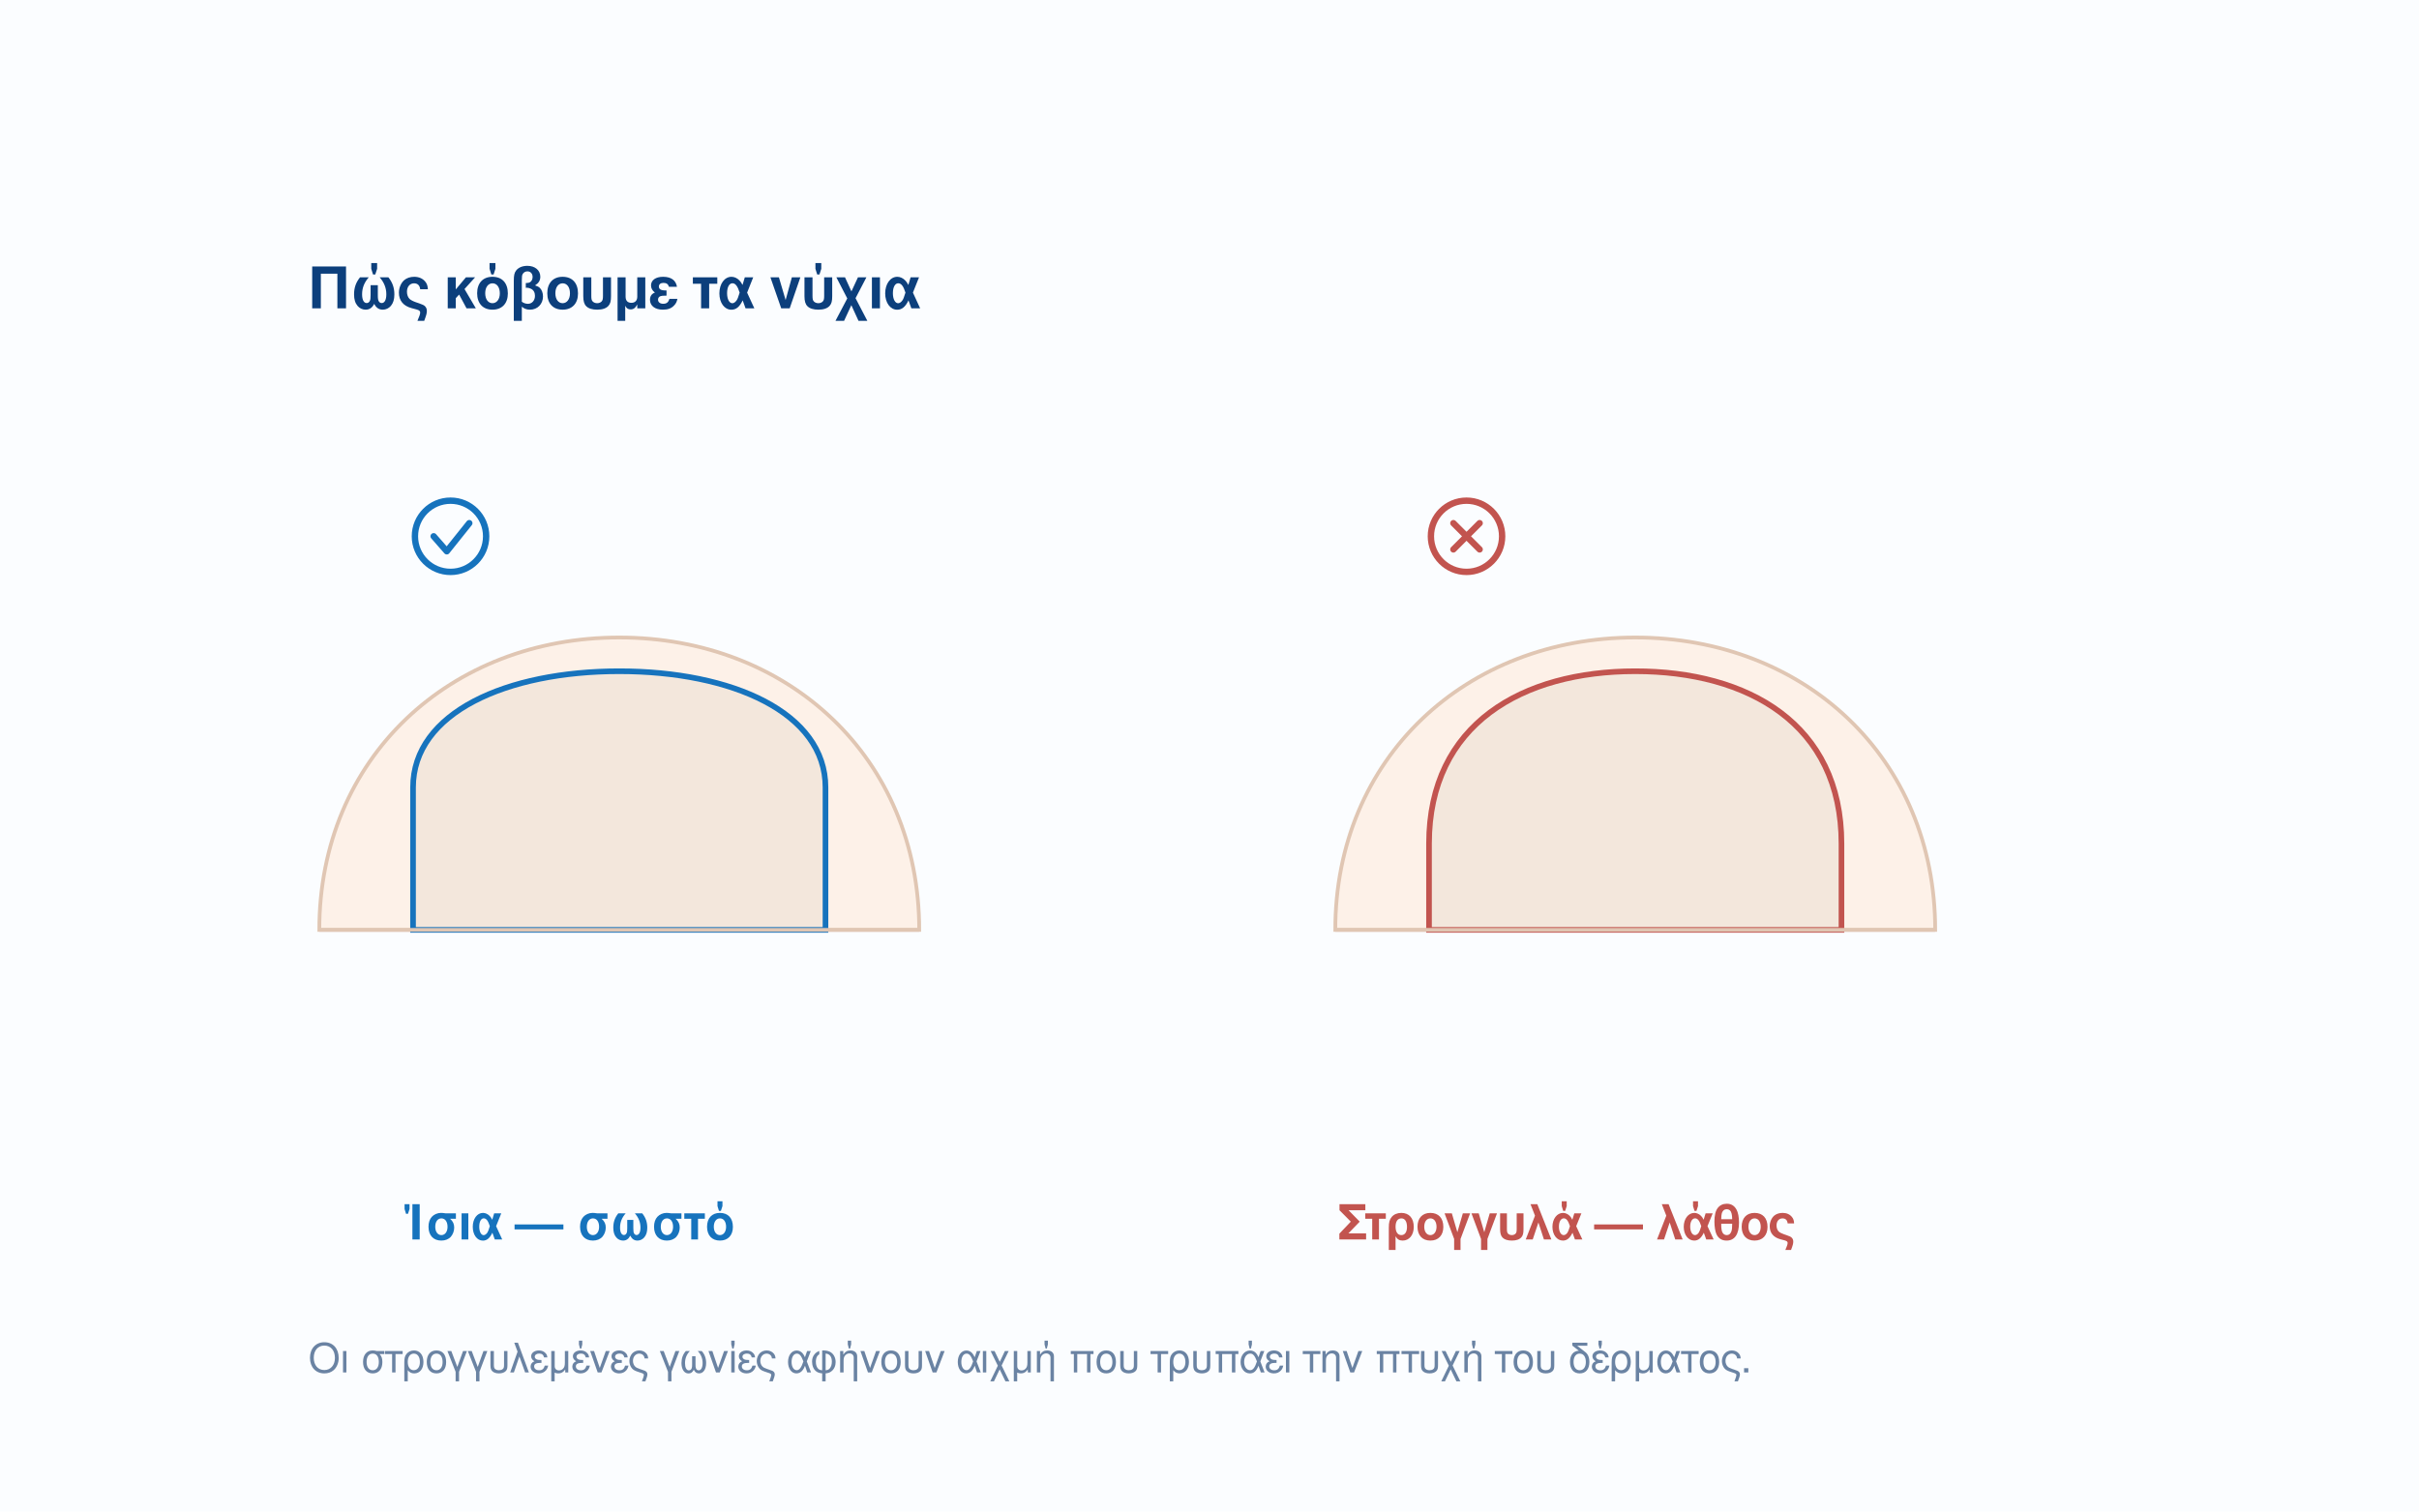
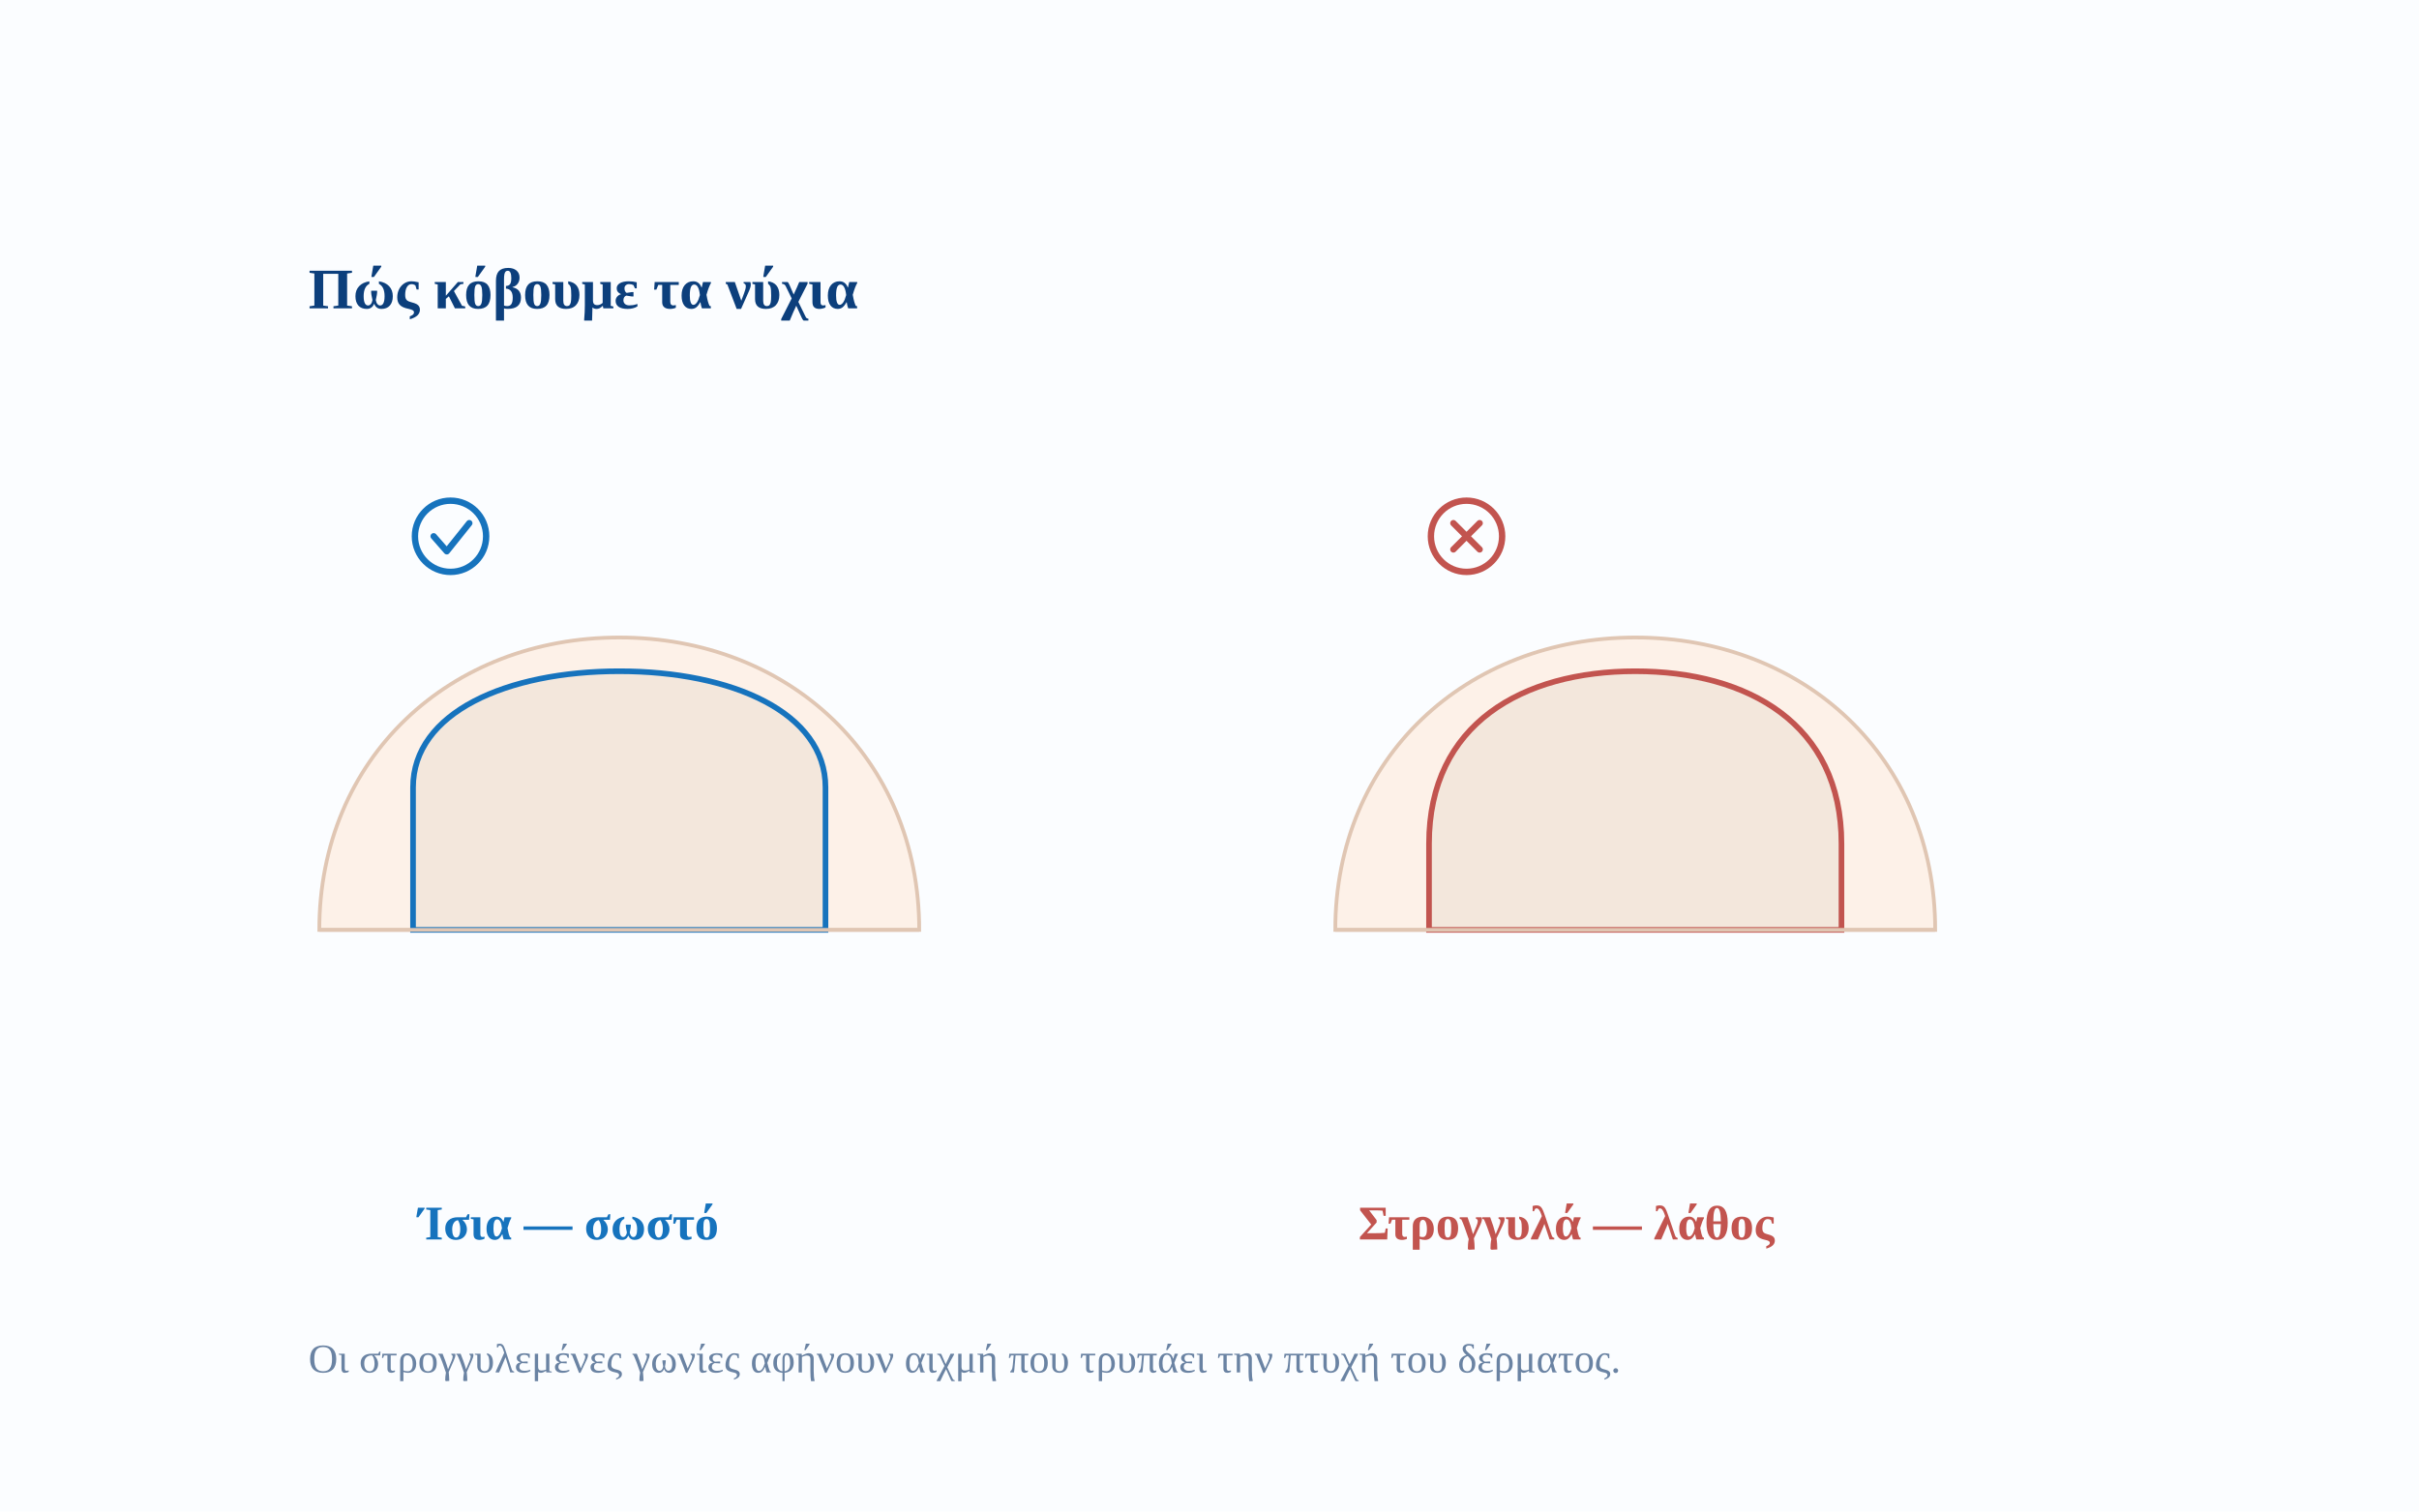
<svg xmlns="http://www.w3.org/2000/svg" viewBox="0 0 800 500" width="800" height="500" role="img" aria-label="Σωστό κόψιμο νυχιών">
  <rect width="800" height="500" fill="#fbfdff" />
  <g transform="translate(62,10)">
    <g transform="translate(-6,0) scale(.62) translate(60,150)">
      <g transform="translate(0,0)">
        <path d="M20 330c0-92 70-156 160-156s160 64 160 156z" fill="#fdf1e8" stroke="#e0c6b3" stroke-width="2" />
        <path d="M70 330V254c0-40 50-62 110-62s110 22 110 62v76z" fill="#f3e7dc" stroke="#1673bd" stroke-width="3" />
        <path d="M20 330h320" stroke="#e0c6b3" stroke-width="2" />
      </g>
      <circle cx="90" cy="120" r="19" fill="none" stroke="#1673bd" stroke-width="3.4" />
      <path d="M81 120l7 8 12-15" fill="none" stroke="#1673bd" stroke-width="3.4" stroke-linecap="round" stroke-linejoin="round" />
    </g>
    <g transform="translate(330,0) scale(.62) translate(60,150)">
      <g transform="translate(0,0)">
        <path d="M20 330c0-92 70-156 160-156s160 64 160 156z" fill="#fdf1e8" stroke="#e0c6b3" stroke-width="2" />
        <path d="M70 330v-46c0-64 50-92 110-92s110 28 110 92v46z" fill="#f3e7dc" stroke="#c2544f" stroke-width="3" />
        <path d="M20 330h320" stroke="#e0c6b3" stroke-width="2" />
      </g>
      <circle cx="90" cy="120" r="19" fill="none" stroke="#c2544f" stroke-width="3.4" />
      <path d="M83 113l14 14M97 113l-14 14" stroke="#c2544f" stroke-width="3.4" stroke-linecap="round" />
    </g>
-     <text x="126" y="400" font-family="Manrope,-apple-system,BlinkMacSystemFont,'Segoe UI',Helvetica,Arial,sans-serif" font-size="16" font-weight="560" fill="#1673bd" text-anchor="middle">Ίσια — σωστό</text>
-     <text x="456" y="400" font-family="Manrope,-apple-system,BlinkMacSystemFont,'Segoe UI',Helvetica,Arial,sans-serif" font-size="16" font-weight="560" fill="#c2544f" text-anchor="middle">Στρογγυλά — λάθος</text>
-     <text x="40" y="92" font-family="Manrope,-apple-system,BlinkMacSystemFont,'Segoe UI',Helvetica,Arial,sans-serif" font-size="19" font-weight="560" fill="#0c3f7c" text-anchor="start">Πώς κόβουμε τα νύχια</text>
-     <text x="40" y="444" font-family="Manrope,-apple-system,BlinkMacSystemFont,'Segoe UI',Helvetica,Arial,sans-serif" font-size="13.5" font-weight="420" fill="#6a83a3" text-anchor="start">Οι στρογγυλεμένες γωνίες αφήνουν αιχμή που τρυπάει την πτυχή του δέρματος.</text>
+     <text x="126" y="400" font-family="M PLUS Rounded 1c,Manrope,-apple-system,BlinkMacSystemFont,'Segoe UI',Helvetica,Arial,sans-serif" font-size="16" font-weight="560" fill="#1673bd" text-anchor="middle">Ίσια — σωστό</text>
+     <text x="456" y="400" font-family="M PLUS Rounded 1c,Manrope,-apple-system,BlinkMacSystemFont,'Segoe UI',Helvetica,Arial,sans-serif" font-size="16" font-weight="560" fill="#c2544f" text-anchor="middle">Στρογγυλά — λάθος</text>
+     <text x="40" y="92" font-family="M PLUS Rounded 1c,Manrope,-apple-system,BlinkMacSystemFont,'Segoe UI',Helvetica,Arial,sans-serif" font-size="19" font-weight="560" fill="#0c3f7c" text-anchor="start">Πώς κόβουμε τα νύχια</text>
+     <text x="40" y="444" font-family="M PLUS Rounded 1c,Manrope,-apple-system,BlinkMacSystemFont,'Segoe UI',Helvetica,Arial,sans-serif" font-size="13.5" font-weight="420" fill="#6a83a3" text-anchor="start">Οι στρογγυλεμένες γωνίες αφήνουν αιχμή που τρυπάει την πτυχή του δέρματος.</text>
  </g>
</svg>
